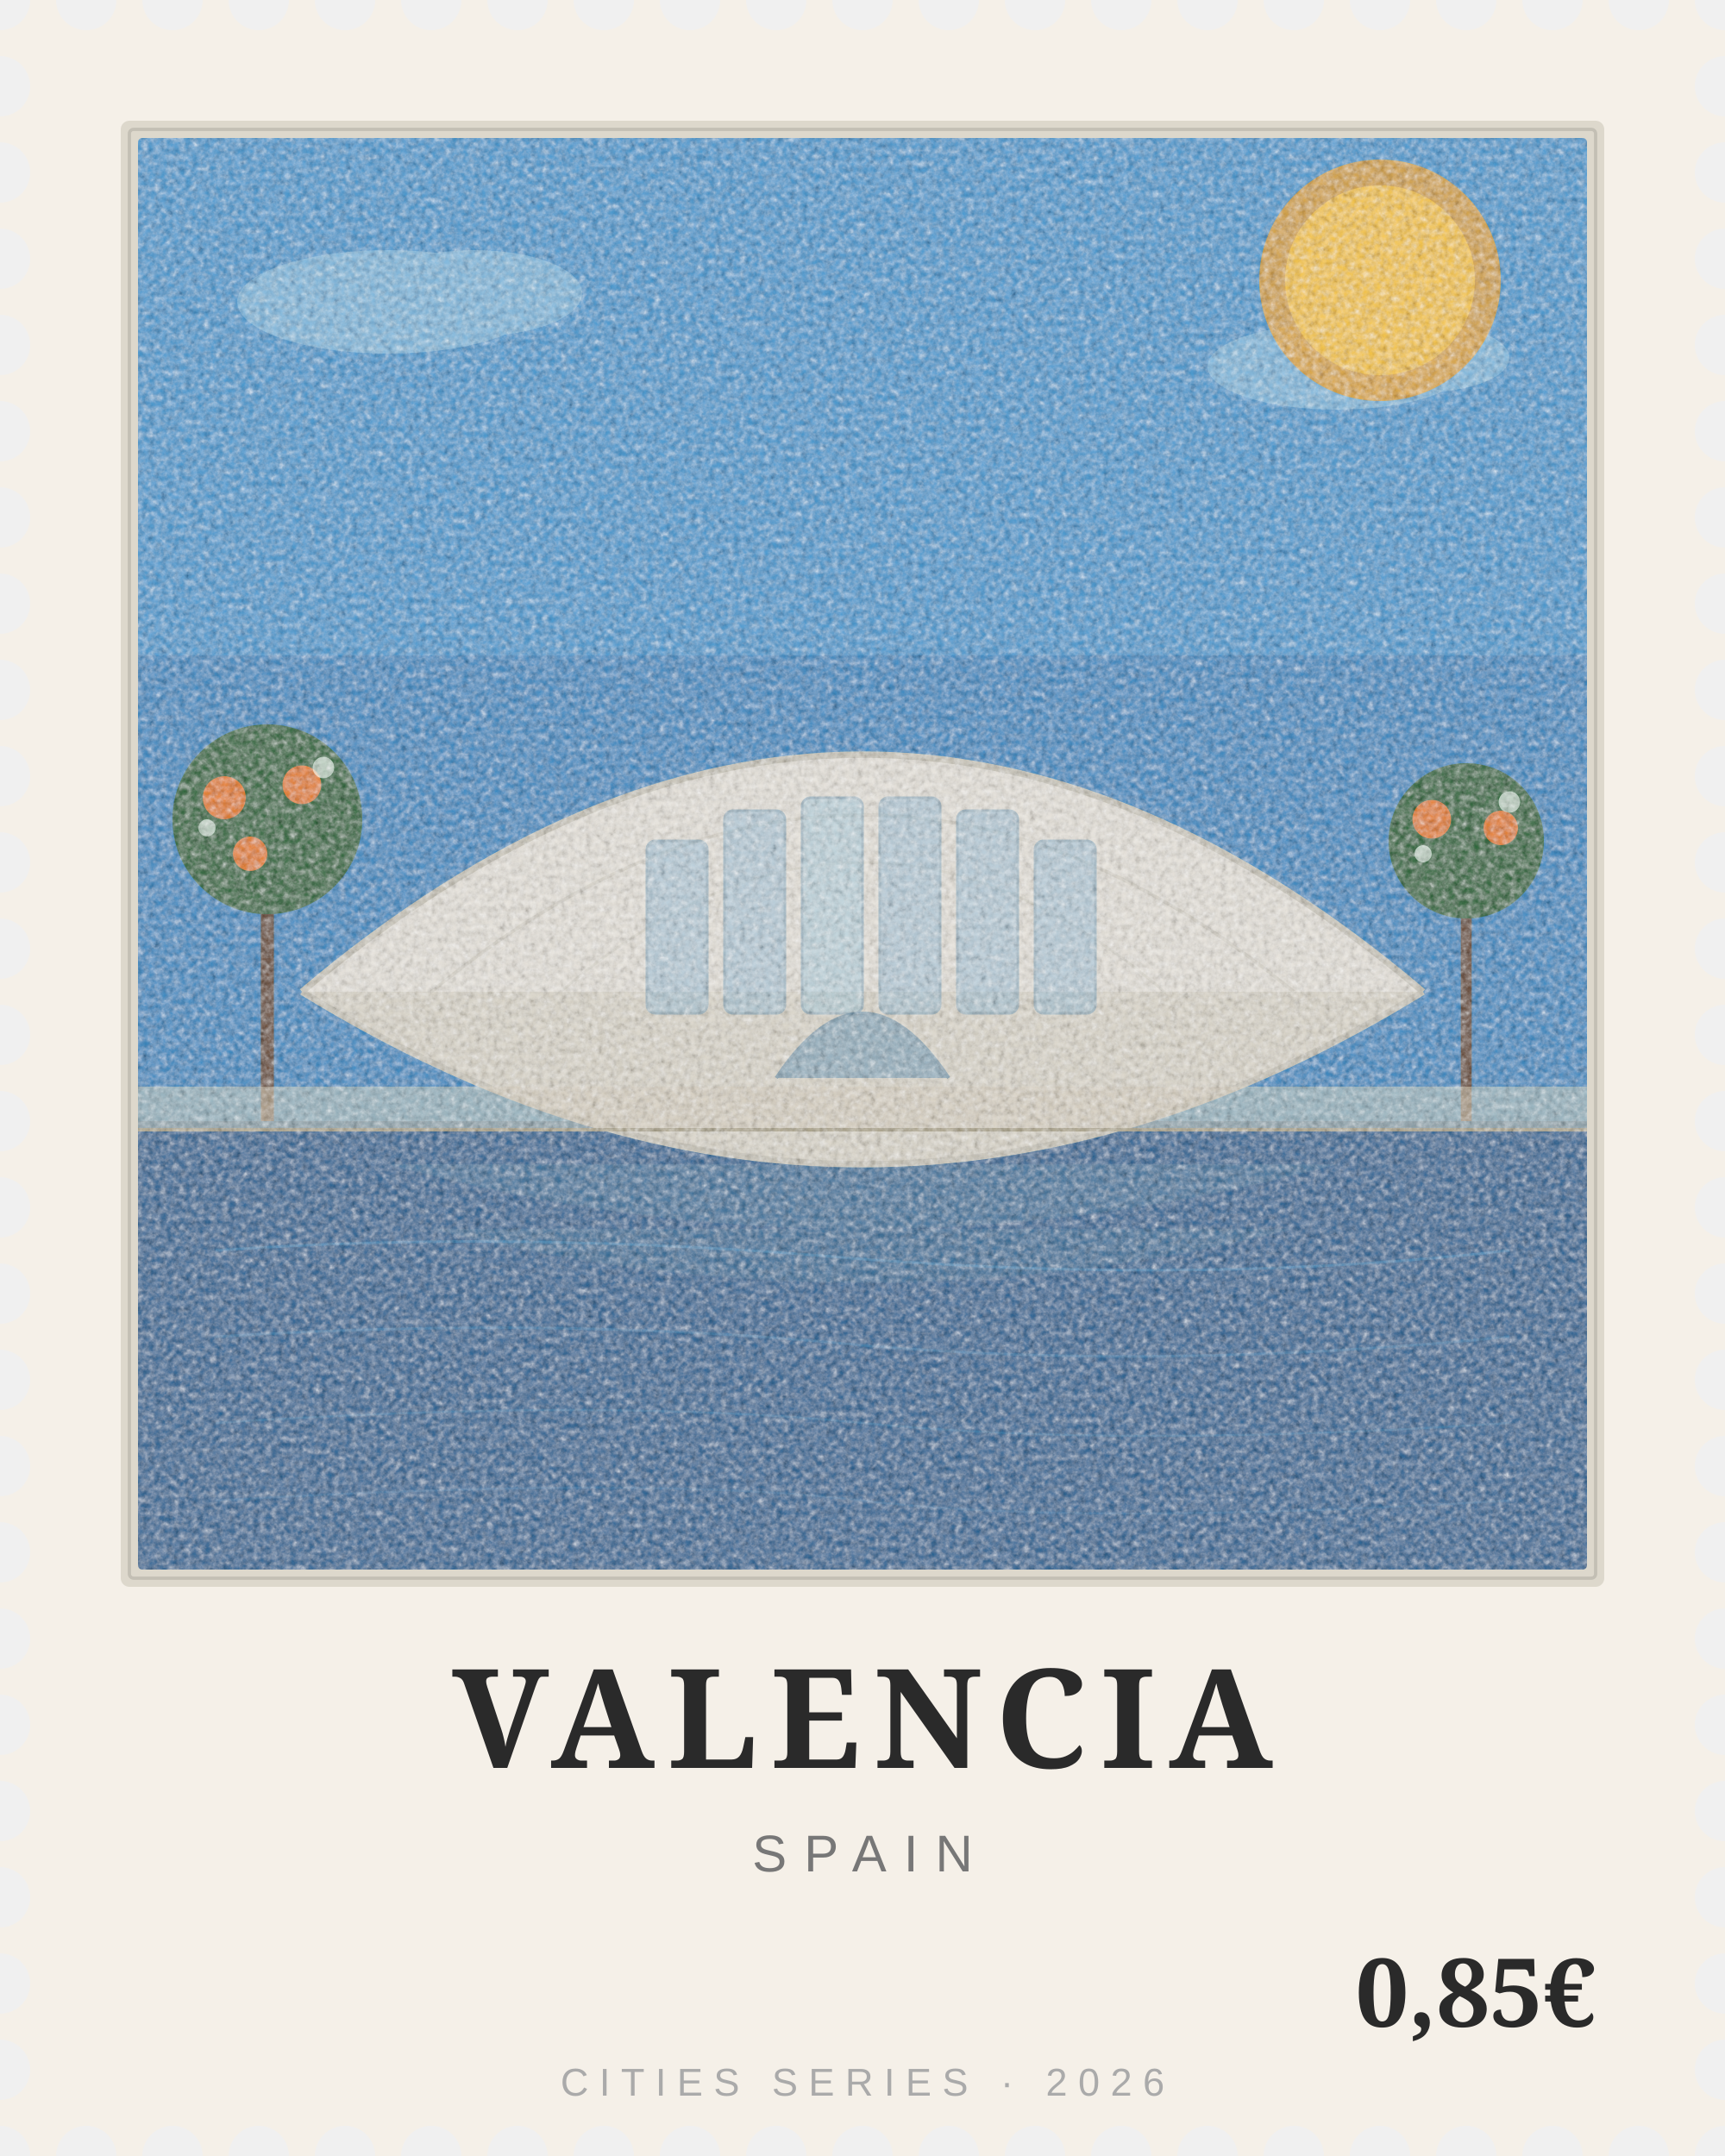
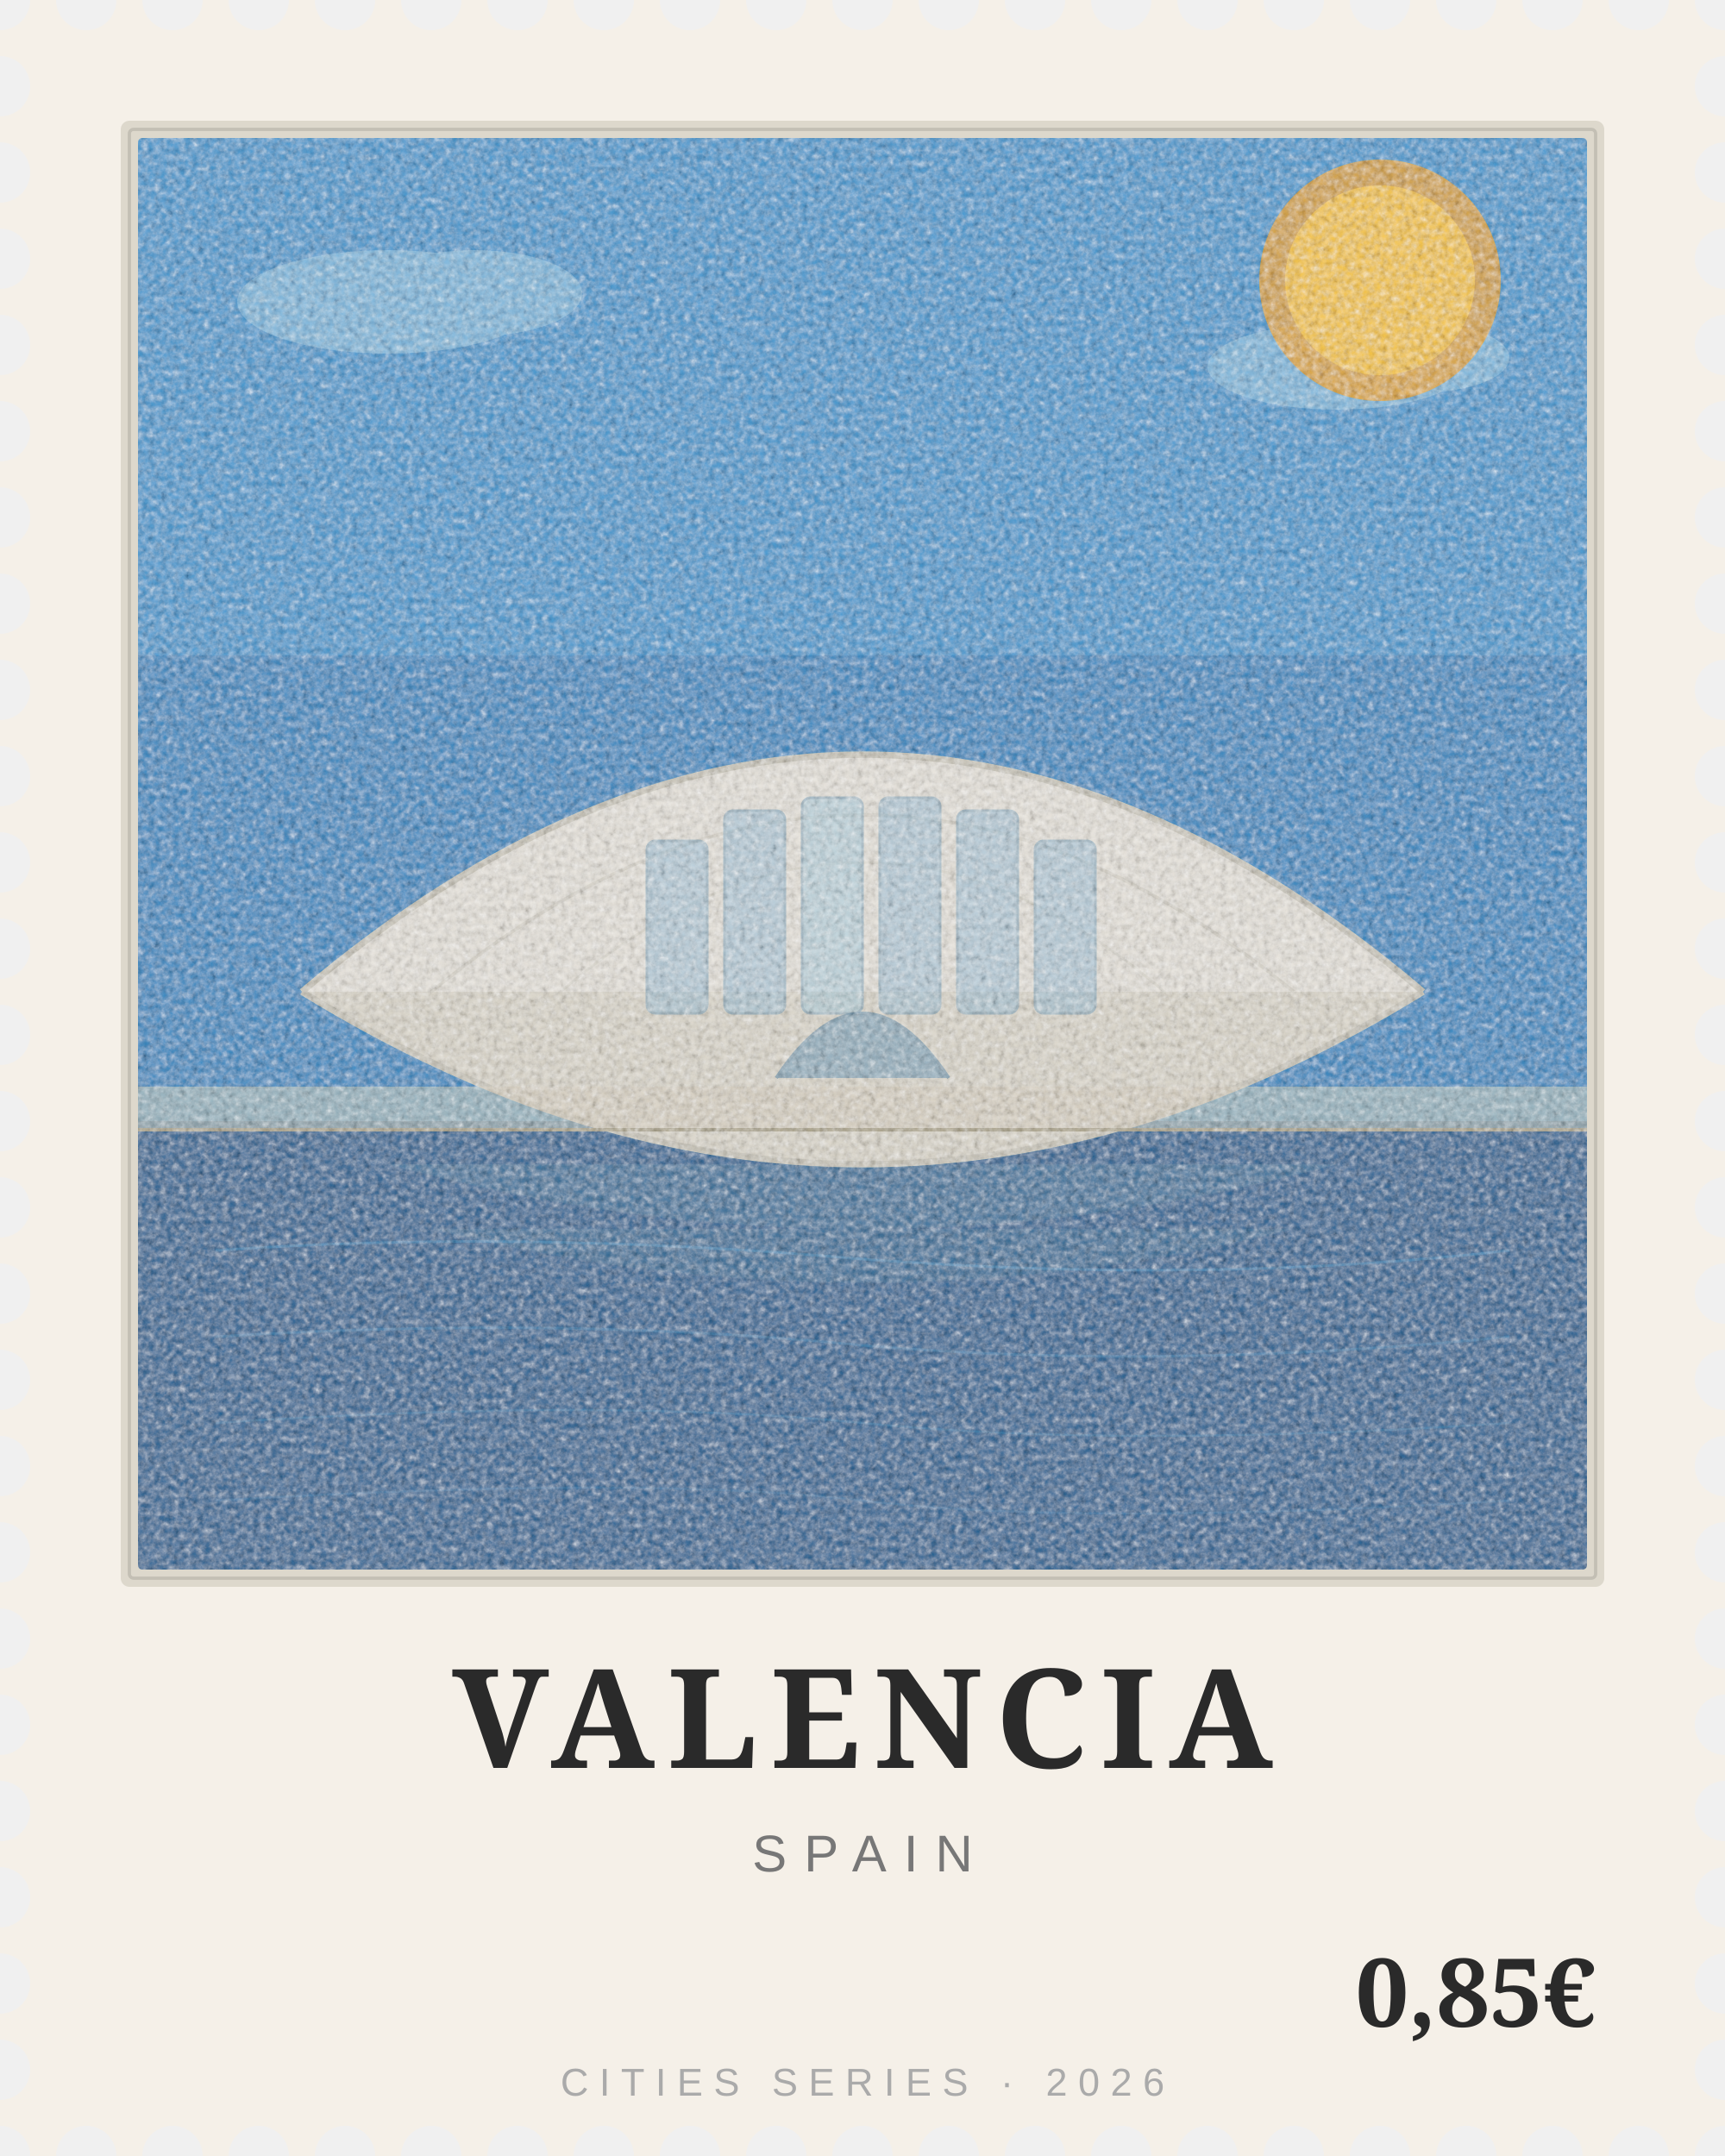
<svg xmlns="http://www.w3.org/2000/svg" viewBox="0 0 400 500" width="400" height="500">
  <defs>
    <mask id="perf">
      <rect width="400" height="500" fill="white" />
      <circle cx="0" cy="0" r="7" fill="black" />
      <circle cx="0" cy="500" r="7" fill="black" />
      <circle cx="20" cy="0" r="7" fill="black" />
      <circle cx="20" cy="500" r="7" fill="black" />
      <circle cx="40" cy="0" r="7" fill="black" />
      <circle cx="40" cy="500" r="7" fill="black" />
      <circle cx="60" cy="0" r="7" fill="black" />
      <circle cx="60" cy="500" r="7" fill="black" />
      <circle cx="80" cy="0" r="7" fill="black" />
      <circle cx="80" cy="500" r="7" fill="black" />
      <circle cx="100" cy="0" r="7" fill="black" />
      <circle cx="100" cy="500" r="7" fill="black" />
      <circle cx="120" cy="0" r="7" fill="black" />
      <circle cx="120" cy="500" r="7" fill="black" />
      <circle cx="140" cy="0" r="7" fill="black" />
      <circle cx="140" cy="500" r="7" fill="black" />
      <circle cx="160" cy="0" r="7" fill="black" />
      <circle cx="160" cy="500" r="7" fill="black" />
      <circle cx="180" cy="0" r="7" fill="black" />
      <circle cx="180" cy="500" r="7" fill="black" />
      <circle cx="200" cy="0" r="7" fill="black" />
      <circle cx="200" cy="500" r="7" fill="black" />
      <circle cx="220" cy="0" r="7" fill="black" />
      <circle cx="220" cy="500" r="7" fill="black" />
      <circle cx="240" cy="0" r="7" fill="black" />
      <circle cx="240" cy="500" r="7" fill="black" />
      <circle cx="260" cy="0" r="7" fill="black" />
      <circle cx="260" cy="500" r="7" fill="black" />
      <circle cx="280" cy="0" r="7" fill="black" />
      <circle cx="280" cy="500" r="7" fill="black" />
      <circle cx="300" cy="0" r="7" fill="black" />
      <circle cx="300" cy="500" r="7" fill="black" />
      <circle cx="320" cy="0" r="7" fill="black" />
      <circle cx="320" cy="500" r="7" fill="black" />
      <circle cx="340" cy="0" r="7" fill="black" />
      <circle cx="340" cy="500" r="7" fill="black" />
      <circle cx="360" cy="0" r="7" fill="black" />
      <circle cx="360" cy="500" r="7" fill="black" />
      <circle cx="380" cy="0" r="7" fill="black" />
      <circle cx="380" cy="500" r="7" fill="black" />
      <circle cx="400" cy="0" r="7" fill="black" />
      <circle cx="400" cy="500" r="7" fill="black" />
      <circle cx="0" cy="20" r="7" fill="black" />
      <circle cx="400" cy="20" r="7" fill="black" />
      <circle cx="0" cy="40" r="7" fill="black" />
      <circle cx="400" cy="40" r="7" fill="black" />
      <circle cx="0" cy="60" r="7" fill="black" />
      <circle cx="400" cy="60" r="7" fill="black" />
      <circle cx="0" cy="80" r="7" fill="black" />
      <circle cx="400" cy="80" r="7" fill="black" />
      <circle cx="0" cy="100" r="7" fill="black" />
      <circle cx="400" cy="100" r="7" fill="black" />
      <circle cx="0" cy="120" r="7" fill="black" />
      <circle cx="400" cy="120" r="7" fill="black" />
      <circle cx="0" cy="140" r="7" fill="black" />
      <circle cx="400" cy="140" r="7" fill="black" />
      <circle cx="0" cy="160" r="7" fill="black" />
      <circle cx="400" cy="160" r="7" fill="black" />
      <circle cx="0" cy="180" r="7" fill="black" />
      <circle cx="400" cy="180" r="7" fill="black" />
      <circle cx="0" cy="200" r="7" fill="black" />
      <circle cx="400" cy="200" r="7" fill="black" />
      <circle cx="0" cy="220" r="7" fill="black" />
      <circle cx="400" cy="220" r="7" fill="black" />
      <circle cx="0" cy="240" r="7" fill="black" />
      <circle cx="400" cy="240" r="7" fill="black" />
      <circle cx="0" cy="260" r="7" fill="black" />
      <circle cx="400" cy="260" r="7" fill="black" />
      <circle cx="0" cy="280" r="7" fill="black" />
      <circle cx="400" cy="280" r="7" fill="black" />
      <circle cx="0" cy="300" r="7" fill="black" />
      <circle cx="400" cy="300" r="7" fill="black" />
      <circle cx="0" cy="320" r="7" fill="black" />
      <circle cx="400" cy="320" r="7" fill="black" />
      <circle cx="0" cy="340" r="7" fill="black" />
      <circle cx="400" cy="340" r="7" fill="black" />
      <circle cx="0" cy="360" r="7" fill="black" />
      <circle cx="400" cy="360" r="7" fill="black" />
      <circle cx="0" cy="380" r="7" fill="black" />
      <circle cx="400" cy="380" r="7" fill="black" />
      <circle cx="0" cy="400" r="7" fill="black" />
      <circle cx="400" cy="400" r="7" fill="black" />
      <circle cx="0" cy="420" r="7" fill="black" />
      <circle cx="400" cy="420" r="7" fill="black" />
      <circle cx="0" cy="440" r="7" fill="black" />
      <circle cx="400" cy="440" r="7" fill="black" />
      <circle cx="0" cy="460" r="7" fill="black" />
      <circle cx="400" cy="460" r="7" fill="black" />
      <circle cx="0" cy="480" r="7" fill="black" />
      <circle cx="400" cy="480" r="7" fill="black" />
    </mask>
    <filter id="grain" x="0" y="0" width="100%" height="100%">
      <feTurbulence type="fractalNoise" baseFrequency="0.7" numOctaves="3" seed="2" stitchTiles="stitch" result="n" />
      <feColorMatrix type="saturate" values="0" in="n" result="m" />
      <feBlend mode="soft-light" in="SourceGraphic" in2="m" />
    </filter>
    <clipPath id="art-clip">
      <rect x="32" y="32" width="336" height="332" rx="1" />
    </clipPath>
  </defs>
  <g mask="url(#perf)">
    <rect width="400" height="500" fill="#f5f0e8" />
    <rect x="28" y="28" width="344" height="340" fill="#ddd8cc" rx="2" />
    <g clip-path="url(#art-clip)" filter="url(#grain)">
      <rect x="32" y="32" width="336" height="332" fill="#aaa" />
      <rect x="32" y="32" width="336" height="332" fill="#3a8cc4" />
      <rect x="32" y="32" width="336" height="120" fill="#5aaae0" opacity="0.5" />
      <g fill="white" opacity="0.3">
        <ellipse cx="90" cy="70" rx="35" ry="12" />
        <ellipse cx="110" cy="68" rx="25" ry="10" />
        <ellipse cx="310" cy="85" rx="30" ry="10" />
        <ellipse cx="330" cy="83" rx="20" ry="8" />
      </g>
      <circle cx="320" cy="65" r="28" fill="#f0a830" opacity="0.85" />
      <circle cx="320" cy="65" r="22" fill="#f8c848" />
      <rect x="32" y="260" width="336" height="104" fill="#2a6898" />
      <path d="M70,230 Q200,120 330,230" fill="#e8e4dc" stroke="#ccc8bc" stroke-width="1.5" />
      <path d="M70,230 Q200,310 330,230" fill="#ddd8cc" stroke="#ccc8bc" stroke-width="1.5" />
      <path d="M100,230 Q200,148 300,230" fill="none" stroke="#ccc8bc" stroke-width="0.8" opacity="0.5" />
      <path d="M130,230 Q200,170 270,230" fill="none" stroke="#ccc8bc" stroke-width="0.6" opacity="0.4" />
      <g opacity="0.5">
        <rect x="150" y="195" width="14" height="40" rx="2" fill="#8ab8d8" stroke="#6898b8" stroke-width="0.6" />
        <rect x="168" y="188" width="14" height="47" rx="2" fill="#8ab8d8" stroke="#6898b8" stroke-width="0.6" />
        <rect x="186" y="185" width="14" height="50" rx="2" fill="#9ac8e0" stroke="#6898b8" stroke-width="0.6" />
        <rect x="204" y="185" width="14" height="50" rx="2" fill="#8ab8d8" stroke="#6898b8" stroke-width="0.6" />
        <rect x="222" y="188" width="14" height="47" rx="2" fill="#8ab8d8" stroke="#6898b8" stroke-width="0.6" />
        <rect x="240" y="195" width="14" height="40" rx="2" fill="#8ab8d8" stroke="#6898b8" stroke-width="0.6" />
      </g>
      <path d="M180,250 Q200,220 220,250" fill="#6898b8" opacity="0.6" stroke="#5888a8" stroke-width="0.8" />
      <path d="M90,270 Q200,300 310,270" fill="#e8e4dc" opacity="0.12" />
      <path d="M100,285 Q200,310 300,285" fill="#e8e4dc" opacity="0.08" />
      <path d="M50,290 Q120,285 200,292 Q280,298 350,290" fill="none" stroke="#5aafdb" stroke-width="0.6" opacity="0.4" />
      <path d="M50,310 Q130,305 200,312 Q270,318 350,310" fill="none" stroke="#5aafdb" stroke-width="0.6" opacity="0.3" />
      <path d="M50,330 Q140,324 200,330 Q260,336 350,330" fill="none" stroke="#5aafdb" stroke-width="0.5" opacity="0.25" />
      <path d="M50,348 Q150,342 200,348 Q250,354 350,348" fill="none" stroke="#5aafdb" stroke-width="0.5" opacity="0.2" />
-       <line x1="62" y1="260" x2="62" y2="195" stroke="#6a4a30" stroke-width="3" />
-       <circle cx="62" cy="190" r="22" fill="#2a6b3a" />
-       <circle cx="52" cy="185" r="5" fill="#e88020" />
-       <circle cx="70" cy="182" r="4.5" fill="#e88020" />
-       <circle cx="58" cy="198" r="4" fill="#e88020" />
-       <line x1="340" y1="260" x2="340" y2="200" stroke="#6a4a30" stroke-width="2.5" />
-       <circle cx="340" cy="195" r="18" fill="#2a6b3a" />
-       <circle cx="332" cy="190" r="4.5" fill="#e88020" />
-       <circle cx="348" cy="192" r="4" fill="#e88020" />
-       <g fill="white" opacity="0.7">
-         <circle cx="75" cy="178" r="2.5" />
-         <circle cx="48" cy="192" r="2" />
-         <circle cx="350" cy="186" r="2.5" />
-         <circle cx="330" cy="198" r="2" />
-       </g>
      <rect x="32" y="252" width="336" height="10" fill="#d8d0c0" opacity="0.6" />
      <line x1="32" y1="262" x2="368" y2="262" stroke="#b0a890" stroke-width="0.8" />
    </g>
    <rect x="30" y="30" width="340" height="336" fill="none" stroke="rgba(0,0,0,0.12)" stroke-width="0.75" rx="1" />
    <text x="200" y="410" text-anchor="middle" font-family="'Playfair Display', Georgia, serif" font-size="32" fill="#2a2a2a" letter-spacing="3" font-weight="700">VALENCIA</text>
    <text x="200" y="434" text-anchor="middle" font-family="'Libre Franklin', Arial, sans-serif" font-size="12" fill="#777" letter-spacing="4" font-weight="400">SPAIN</text>
    <text x="370" y="470" text-anchor="end" font-family="'Playfair Display', Georgia, serif" font-size="22" fill="#2a2a2a" font-weight="700">0,85€</text>
    <text x="200" y="486" text-anchor="middle" font-family="'Libre Franklin', Arial, sans-serif" font-size="9" fill="#aaa" letter-spacing="2.5" font-weight="400">CITIES SERIES · 2026</text>
  </g>
</svg>
